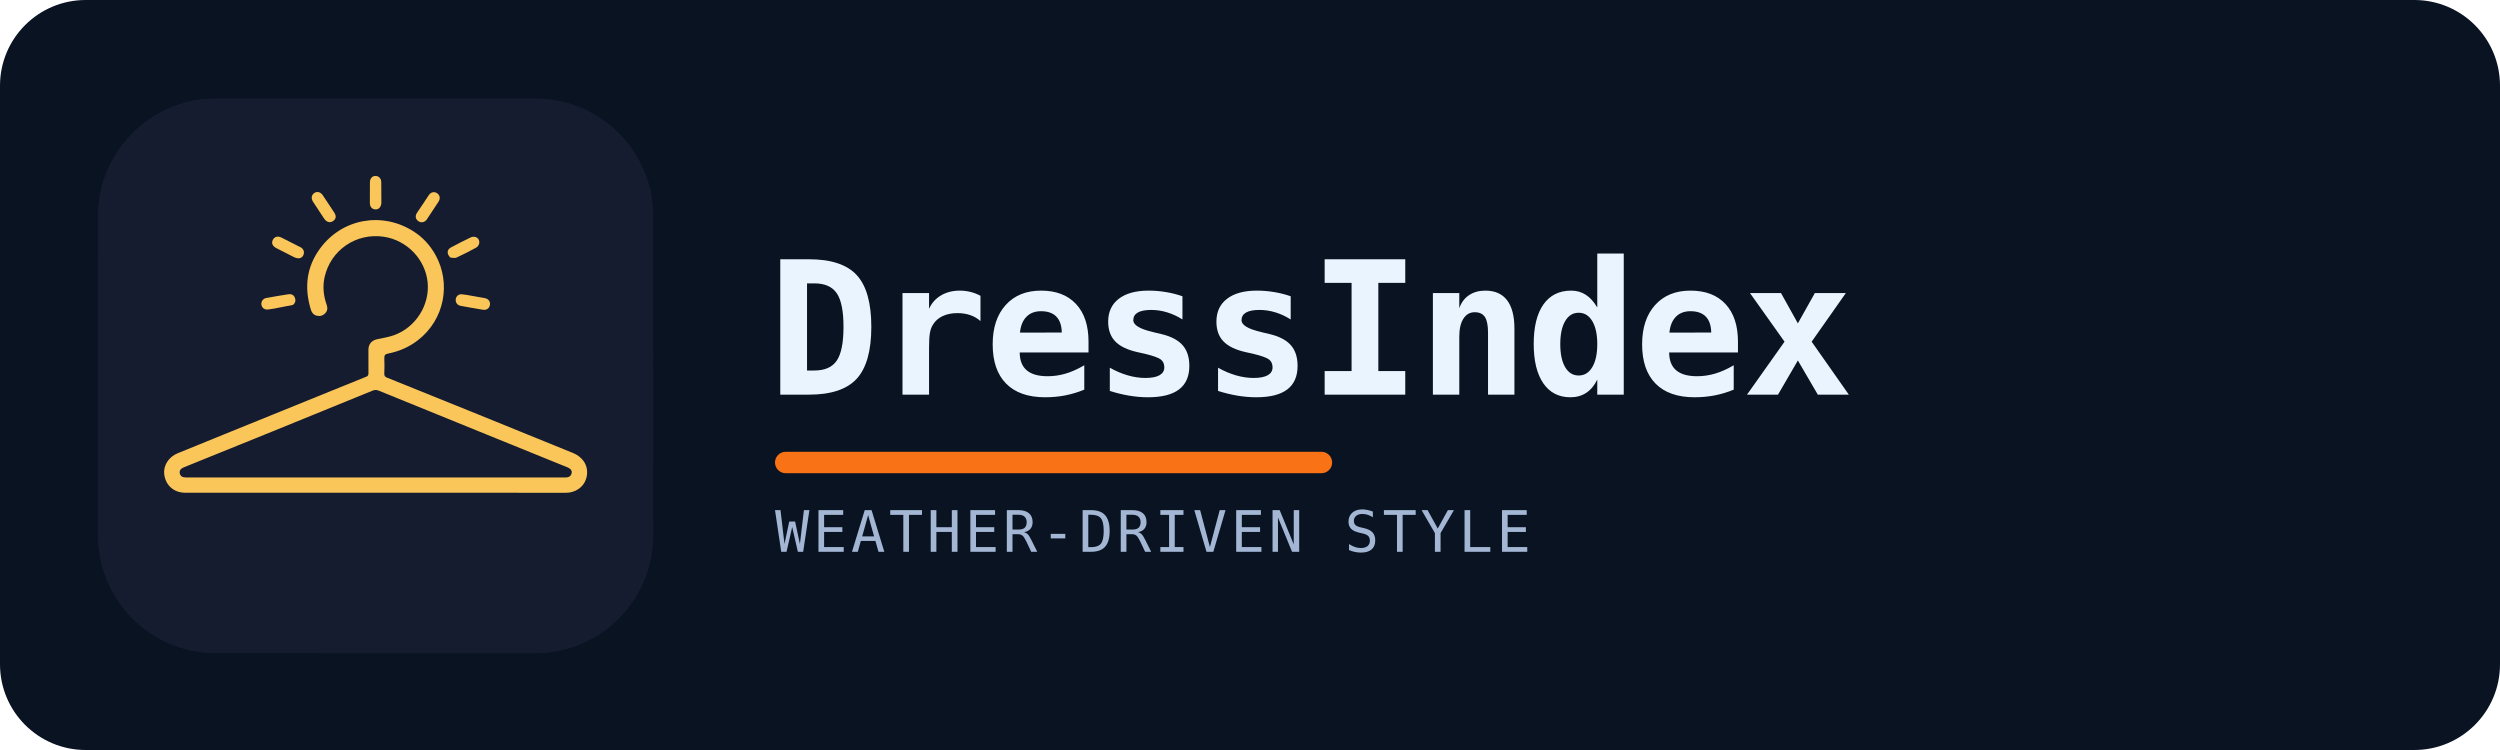
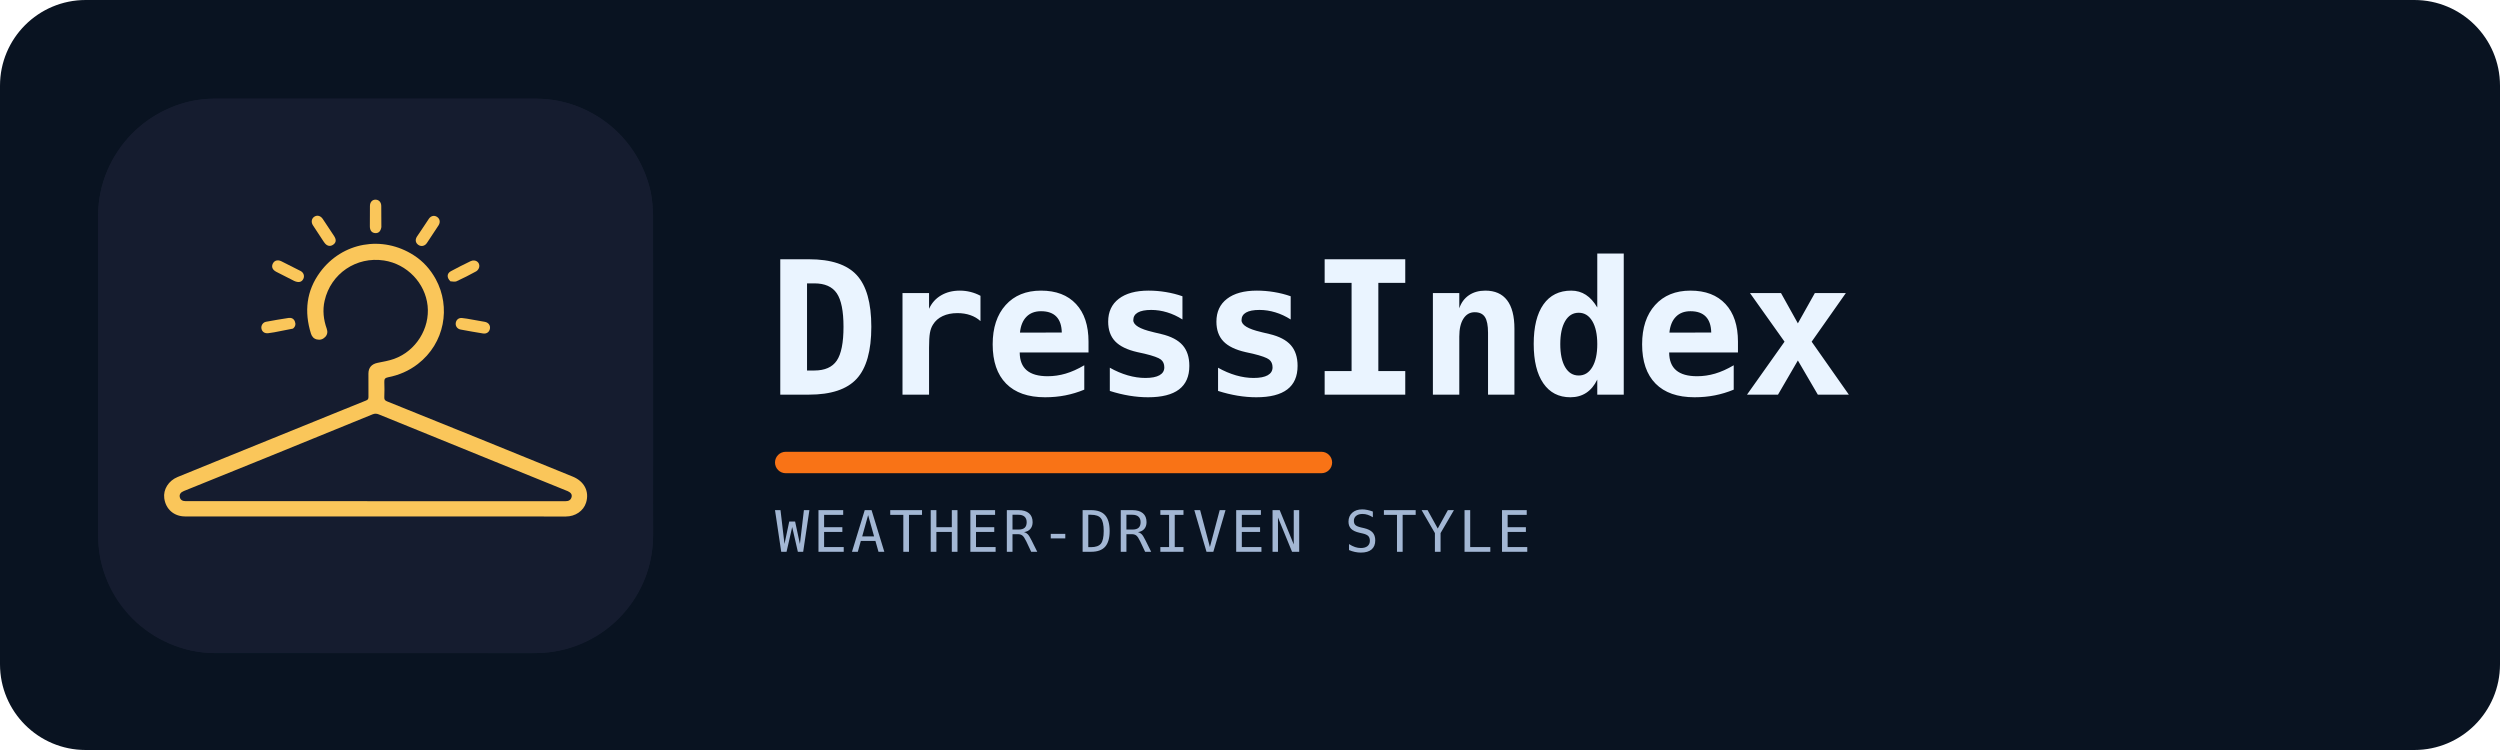
<svg xmlns="http://www.w3.org/2000/svg" width="1400" height="420" viewBox="0 0 1400 420" fill="none">
  <rect width="1400" height="420" rx="48" fill="#091321" />
  <g transform="translate(40 40) scale(0.3320312)">
    <rect x="45" y="46" width="936" height="935" rx="198" fill="#151C2F" />
    <path fill="#151C2F" opacity="1" stroke="none" d="     M981.04,654       C981.038,695.331 980.73,736.165 981.112,776.993       C981.572,826.083 966.674,869.703 935.711,907.716       C909.271,940.176 875.561,961.76 835.417,973.41       C815.925,979.067 796.084,981.206 775.743,981.181       C597.753,980.964 419.761,981.155 241.77,980.97       C204.738,980.932 170.606,970.091 139.225,950.515       C106.125,929.867 81.285,901.775 64.4,866.709       C54.125,845.37 47.581,822.894 45.937,799.165       C45.362,790.871 44.999,782.544 44.997,774.232       C44.948,597.408 44.879,420.583 45.027,243.759       C45.064,199.666 59.089,160.137 85.522,124.866       C106.595,96.745 133.57,76.099 165.457,61.954       C188.964,51.527 213.777,45.968 239.616,45.963       C420.94,45.927 602.265,45.938 783.589,45.96       C819.416,45.965 852.561,55.489 883.349,73.807       C922.573,97.143 950.292,130.274 967.401,172.298       C974.395,189.475 979.303,207.532 979.844,226.099       C980.862,261.055 980.964,296.044 981.005,331.02       C981.129,438.513 981.044,546.006 981.04,654      M614.338,310.123       C605.369,293.724 593.152,280.189 577.477,270.093       C524.468,235.951 456.724,247.857 419.365,298.596       C396.198,330.06 392.424,365.2 403.977,402.196       C405.493,407.05 408.557,410.709 413.751,411.993       C419.219,413.343 424.064,411.948 427.95,407.952       C431.809,403.984 432.443,399.114 430.631,394.029       C425.135,378.605 423.388,362.806 427.004,346.816       C437.389,300.893 480.559,271.76 527.194,278.873       C565.879,284.774 596.689,316.78 600.734,355.267       C604.753,393.504 581.004,431.548 544.162,444.832       C535.154,448.08 525.486,449.568 516.056,451.554       C506.248,453.619 500.927,459.698 500.904,469.618       C500.875,482.782 500.796,495.948 500.971,509.11       C501.013,512.287 499.933,513.852 497.022,514.998       C484.163,520.062 471.383,525.326 458.577,530.521       C391.765,557.624 324.95,584.722 258.143,611.837       C231.76,622.545 205.358,633.206 179.032,644.052       C163.664,650.383 154.595,665.107 156.569,679.871       C159.011,698.137 172.692,710.382 191.351,710.539       C212.345,710.716 233.342,710.547 254.338,710.548       C395.146,710.549 535.953,710.546 676.76,710.567       C729.084,710.575 781.408,710.655 833.732,710.682       C849.915,710.69 863.66,701.269 867.998,687.278       C873.846,668.415 865.015,651.294 845.352,643.302       C792.13,621.672 738.93,599.99 685.691,578.401       C634.614,557.688 583.515,537.026 532.365,516.492       C528.878,515.093 527.547,513.466 527.685,509.667       C528.001,501.013 528.1,492.328 527.727,483.68       C527.518,478.824 529.016,476.825 533.918,475.876       C552.331,472.307 569.236,465.01 584.142,453.525       C629.931,418.245 640.018,357.222 614.338,310.123      M373.963,393.549       C378.058,390.219 378.62,385.904 376.732,381.387       C374.819,376.807 370.788,375.069 366.083,375.801       C353.422,377.771 340.768,379.828 328.183,382.223       C322.707,383.266 319.398,388.898 320.506,393.935       C321.708,399.4 326.096,402.263 332.178,401.469       C335.479,401.037 338.782,400.585 342.054,399.973       C352.491,398.021 362.914,395.99 373.963,393.549      M675.29,378.415       C669.707,377.53 664.151,376.297 658.534,375.859       C652.832,375.414 648.802,379.114 648.161,384.466       C647.544,389.626 650.837,394.3 656.313,395.321       C668.903,397.669 681.514,399.918 694.159,401.945       C700.329,402.934 704.953,399.452 705.851,393.786       C706.747,388.139 703.378,383.519 697.256,382.348       C690.232,381.004 683.17,379.86 675.29,378.415      M639.458,314.164       C642.804,314.162 646.641,315.233 649.41,313.968       C660.726,308.797 671.834,303.127 682.731,297.119       C685.101,295.813 687.328,292.541 687.816,289.847       C689.275,281.784 681.172,276.257 673.306,279.993       C662.066,285.332 650.993,291.044 640.017,296.913       C633.072,300.626 632.739,307.786 639.458,314.164      M375.936,313.45       C383.002,316.661 388.248,315.512 391.013,310.146       C393.586,305.155 391.753,299.284 386.51,296.578       C375.746,291.022 364.947,285.528 354.079,280.177       C347.815,277.092 342.26,278.777 339.615,284.204       C336.98,289.612 339.13,294.696 345.528,297.977       C355.424,303.052 365.345,308.08 375.936,313.45      M425.046,246.516       C425.527,247.193 426.017,247.864 426.489,248.548       C430.575,254.463 436.174,255.874 441.363,252.294       C446.579,248.695 447.109,243.829 442.958,237.56       C436.631,228.004 430.303,218.448 423.965,208.899       C420.253,203.307 414.357,201.782 409.475,205.128       C404.813,208.324 403.961,214.424 407.417,219.671       C413.172,228.409 418.911,237.159 425.046,246.516      M591.347,225.801       C588.46,230.082 585.499,234.314 582.705,238.655       C579.32,243.915 580.363,249.386 585.218,252.642       C590.069,255.895 596.124,254.54 599.537,249.385       C606.066,239.526 612.571,229.65 619.077,219.776       C622.568,214.479 621.591,208.632 616.683,205.353       C611.955,202.192 606.29,203.449 602.817,208.56       C599.073,214.069 595.441,219.656 591.347,225.801      M522.733,222.093       C522.685,210.305 522.725,198.515 522.552,186.729       C522.457,180.253 518.191,176.061 512.36,176.277       C507.124,176.47 503.506,180.71 503.461,186.879       C503.377,198.336 503.349,209.794 503.324,221.252       C503.309,228.257 506.537,232.291 512.406,232.686       C517.972,233.061 521.586,229.678 522.733,222.093      z" />
-     <path fill="#FAC65A" opacity="1" stroke="none" d="     M614.525,310.442       C640.018,357.222 629.931,418.245 584.142,453.525       C569.236,465.01 552.331,472.307 533.918,475.876       C529.016,476.825 527.518,478.824 527.727,483.68       C528.1,492.328 528.001,501.013 527.685,509.667       C527.547,513.466 528.878,515.093 532.365,516.492       C583.515,537.026 634.614,557.688 685.691,578.401       C738.93,599.99 792.13,621.672 845.352,643.302       C865.015,651.294 873.846,668.415 867.998,687.278       C863.66,701.269 849.915,710.69 833.732,710.682       C781.408,710.655 729.084,710.575 676.76,710.567       C535.953,710.546 395.146,710.549 254.338,710.548       C233.342,710.547 212.345,710.716 191.351,710.539       C172.692,710.382 159.011,698.137 156.569,679.871       C154.595,665.107 163.664,650.383 179.032,644.052       C205.358,633.206 231.76,622.545 258.143,611.837       C324.95,584.722 391.765,557.624 458.577,530.521       C471.383,525.326 484.163,520.062 497.022,514.998       C499.933,513.852 501.013,512.287 500.971,509.11       C500.796,495.948 500.875,482.782 500.904,469.618       C500.927,459.698 506.248,453.619 516.056,451.554       C525.486,449.568 535.154,448.08 544.162,444.832       C581.004,431.548 604.753,393.504 600.734,355.267       C596.689,316.78 565.879,284.774 527.194,278.873       C480.559,271.76 437.389,300.893 427.004,346.816       C423.388,362.806 425.135,378.605 430.631,394.029       C432.443,399.114 431.809,403.984 427.95,407.952       C424.064,411.948 419.219,413.343 413.751,411.993       C408.557,410.709 405.493,407.05 403.977,402.196       C392.424,365.2 396.198,330.06 419.365,298.596       C456.724,247.857 524.468,235.951 577.477,270.093       C593.152,280.189 605.369,293.724 614.525,310.442      M837.329,668.017       C796.597,651.493 755.859,634.983 715.134,618.442       C649.572,591.815 584.01,565.186 518.482,538.474       C514.861,536.998 511.698,536.808 507.997,538.322       C451.134,561.59 394.241,584.786 337.319,607.906       C288.109,627.894 238.854,647.768 189.616,667.684       C184.221,669.865 181.853,673.266 182.704,677.746       C183.58,682.359 186.91,684.74 192.699,684.788       C197.197,684.825 201.696,684.761 206.195,684.761       C415.295,684.777 624.395,684.793 833.495,684.826       C838.338,684.826 842.084,683.07 843.465,678.227       C844.85,673.366 842.18,670.33 837.329,668.017      z" />
-     <path fill="#FAC65A" opacity="1" stroke="none" d="     M373.653,393.77       C362.914,395.99 352.491,398.021 342.054,399.973       C338.782,400.585 335.479,401.037 332.178,401.469       C326.096,402.263 321.708,399.4 320.506,393.935       C319.398,388.898 322.707,383.266 328.183,382.223       C340.768,379.828 353.422,377.771 366.083,375.801       C370.788,375.069 374.819,376.807 376.732,381.387       C378.62,385.904 378.058,390.219 373.653,393.77      z" />
-     <path fill="#FAC65A" opacity="1" stroke="none" d="     M675.707,378.522       C683.17,379.86 690.232,381.004 697.256,382.348       C703.378,383.519 706.747,388.139 705.851,393.786       C704.953,399.452 700.329,402.934 694.159,401.945       C681.514,399.918 668.903,397.669 656.313,395.321       C650.837,394.3 647.544,389.626 648.161,384.466       C648.802,379.114 652.832,375.414 658.534,375.859       C664.151,376.297 669.707,377.53 675.707,378.522      z" />
-     <path fill="#FAC65A" opacity="1" stroke="none" d="     M639.144,313.97       C632.739,307.786 633.072,300.626 640.017,296.913       C650.993,291.044 662.066,285.332 673.306,279.993       C681.172,276.257 689.275,281.784 687.816,289.847       C687.328,292.541 685.101,295.813 682.731,297.119       C671.834,303.127 660.726,308.797 649.41,313.968       C646.641,315.233 642.804,314.162 639.144,313.97      z" />
-     <path fill="#FAC65A" opacity="1" stroke="none" d="     M375.596,313.289       C365.345,308.08 355.424,303.052 345.528,297.977       C339.13,294.696 336.98,289.612 339.615,284.204       C342.26,278.777 347.815,277.092 354.079,280.177       C364.947,285.528 375.746,291.022 386.51,296.578       C391.753,299.284 393.586,305.155 391.013,310.146       C388.248,315.512 383.002,316.661 375.596,313.289      z" />
-     <path fill="#FAC65A" opacity="1" stroke="none" d="     M424.851,246.21       C418.911,237.159 413.172,228.409 407.417,219.671       C403.961,214.424 404.813,208.324 409.475,205.128       C414.357,201.782 420.253,203.307 423.965,208.899       C430.303,218.448 436.631,228.004 442.958,237.56       C447.109,243.829 446.579,248.695 441.363,252.294       C436.174,255.874 430.575,254.463 426.489,248.548       C426.017,247.864 425.527,247.193 424.851,246.21      z" />
-     <path fill="#FAC65A" opacity="1" stroke="none" d="     M591.554,225.505       C595.441,219.656 599.073,214.069 602.817,208.56       C606.29,203.449 611.955,202.192 616.683,205.353       C621.591,208.632 622.568,214.479 619.077,219.776       C612.571,229.65 606.066,239.526 599.537,249.385       C596.124,254.54 590.069,255.895 585.218,252.642       C580.363,249.386 579.32,243.915 582.705,238.655       C585.499,234.314 588.46,230.082 591.554,225.505      z" />
-     <path fill="#FAC65A" opacity="1" stroke="none" d="     M522.751,222.539       C521.586,229.678 517.972,233.061 512.406,232.686       C506.537,232.291 503.309,228.257 503.324,221.252       C503.349,209.794 503.377,198.336 503.461,186.879       C503.506,180.71 507.124,176.47 512.36,176.277       C518.191,176.061 522.457,180.253 522.552,186.729       C522.725,198.515 522.685,210.305 522.751,222.539      z" />
+     <g transform="translate(0 40)">
+       <path fill="#FAC65A" opacity="1" stroke="none" d="     M614.525,310.442       C640.018,357.222 629.931,418.245 584.142,453.525       C569.236,465.01 552.331,472.307 533.918,475.876       C529.016,476.825 527.518,478.824 527.727,483.68       C528.1,492.328 528.001,501.013 527.685,509.667       C527.547,513.466 528.878,515.093 532.365,516.492       C583.515,537.026 634.614,557.688 685.691,578.401       C738.93,599.99 792.13,621.672 845.352,643.302       C865.015,651.294 873.846,668.415 867.998,687.278       C863.66,701.269 849.915,710.69 833.732,710.682       C781.408,710.655 729.084,710.575 676.76,710.567       C535.953,710.546 395.146,710.549 254.338,710.548       C233.342,710.547 212.345,710.716 191.351,710.539       C172.692,710.382 159.011,698.137 156.569,679.871       C154.595,665.107 163.664,650.383 179.032,644.052       C205.358,633.206 231.76,622.545 258.143,611.837       C324.95,584.722 391.765,557.624 458.577,530.521       C471.383,525.326 484.163,520.062 497.022,514.998       C499.933,513.852 501.013,512.287 500.971,509.11       C500.796,495.948 500.875,482.782 500.904,469.618       C500.927,459.698 506.248,453.619 516.056,451.554       C525.486,449.568 535.154,448.08 544.162,444.832       C581.004,431.548 604.753,393.504 600.734,355.267       C596.689,316.78 565.879,284.774 527.194,278.873       C480.559,271.76 437.389,300.893 427.004,346.816       C423.388,362.806 425.135,378.605 430.631,394.029       C432.443,399.114 431.809,403.984 427.95,407.952       C424.064,411.948 419.219,413.343 413.751,411.993       C408.557,410.709 405.493,407.05 403.977,402.196       C392.424,365.2 396.198,330.06 419.365,298.596       C456.724,247.857 524.468,235.951 577.477,270.093       C593.152,280.189 605.369,293.724 614.525,310.442      M837.329,668.017       C796.597,651.493 755.859,634.983 715.134,618.442       C649.572,591.815 584.01,565.186 518.482,538.474       C514.861,536.998 511.698,536.808 507.997,538.322       C451.134,561.59 394.241,584.786 337.319,607.906       C288.109,627.894 238.854,647.768 189.616,667.684       C184.221,669.865 181.853,673.266 182.704,677.746       C183.58,682.359 186.91,684.74 192.699,684.788       C197.197,684.825 201.696,684.761 206.195,684.761       C415.295,684.777 624.395,684.793 833.495,684.826       C838.338,684.826 842.084,683.07 843.465,678.227       C844.85,673.366 842.18,670.33 837.329,668.017      z" />
+       <path fill="#FAC65A" opacity="1" stroke="none" d="     M373.653,393.77       C362.914,395.99 352.491,398.021 342.054,399.973       C338.782,400.585 335.479,401.037 332.178,401.469       C326.096,402.263 321.708,399.4 320.506,393.935       C319.398,388.898 322.707,383.266 328.183,382.223       C340.768,379.828 353.422,377.771 366.083,375.801       C370.788,375.069 374.819,376.807 376.732,381.387       C378.62,385.904 378.058,390.219 373.653,393.77      z" />
+       <path fill="#FAC65A" opacity="1" stroke="none" d="     M675.707,378.522       C683.17,379.86 690.232,381.004 697.256,382.348       C703.378,383.519 706.747,388.139 705.851,393.786       C704.953,399.452 700.329,402.934 694.159,401.945       C681.514,399.918 668.903,397.669 656.313,395.321       C650.837,394.3 647.544,389.626 648.161,384.466       C648.802,379.114 652.832,375.414 658.534,375.859       C664.151,376.297 669.707,377.53 675.707,378.522      z" />
+       <path fill="#FAC65A" opacity="1" stroke="none" d="     M639.144,313.97       C632.739,307.786 633.072,300.626 640.017,296.913       C650.993,291.044 662.066,285.332 673.306,279.993       C681.172,276.257 689.275,281.784 687.816,289.847       C687.328,292.541 685.101,295.813 682.731,297.119       C671.834,303.127 660.726,308.797 649.41,313.968       C646.641,315.233 642.804,314.162 639.144,313.97      z" />
+       <path fill="#FAC65A" opacity="1" stroke="none" d="     M375.596,313.289       C365.345,308.08 355.424,303.052 345.528,297.977       C339.13,294.696 336.98,289.612 339.615,284.204       C342.26,278.777 347.815,277.092 354.079,280.177       C364.947,285.528 375.746,291.022 386.51,296.578       C391.753,299.284 393.586,305.155 391.013,310.146       C388.248,315.512 383.002,316.661 375.596,313.289      z" />
+       <path fill="#FAC65A" opacity="1" stroke="none" d="     M424.851,246.21       C418.911,237.159 413.172,228.409 407.417,219.671       C403.961,214.424 404.813,208.324 409.475,205.128       C414.357,201.782 420.253,203.307 423.965,208.899       C430.303,218.448 436.631,228.004 442.958,237.56       C447.109,243.829 446.579,248.695 441.363,252.294       C436.174,255.874 430.575,254.463 426.489,248.548       C426.017,247.864 425.527,247.193 424.851,246.21      z" />
+       <path fill="#FAC65A" opacity="1" stroke="none" d="     M591.554,225.505       C595.441,219.656 599.073,214.069 602.817,208.56       C606.29,203.449 611.955,202.192 616.683,205.353       C621.591,208.632 622.568,214.479 619.077,219.776       C612.571,229.65 606.066,239.526 599.537,249.385       C596.124,254.54 590.069,255.895 585.218,252.642       C580.363,249.386 579.32,243.915 582.705,238.655       C585.499,234.314 588.46,230.082 591.554,225.505      z" />
+       <path fill="#FAC65A" opacity="1" stroke="none" d="     M522.751,222.539       C521.586,229.678 517.972,233.061 512.406,232.686       C506.537,232.291 503.309,228.257 503.324,221.252       C503.349,209.794 503.377,198.336 503.461,186.879       C503.506,180.71 507.124,176.47 512.36,176.277       C518.191,176.061 522.457,180.253 522.552,186.729       C522.725,198.515 522.685,210.305 522.751,222.539      z" />
+     </g>
  </g>
  <g transform="translate(430 95)">
-     <text x="0" y="126" fill="#EAF4FF" font-family="'JetBrains Mono', 'Fira Code', monospace" font-size="104" font-weight="700" letter-spacing="-2">DressIndex</text>
+     <text x="0" y="126" fill="#EAF4FF" font-family="JetBrains Mono, Fira Code, monospace" font-size="104" font-weight="700" letter-spacing="-2">DressIndex</text>
    <rect x="4" y="158" width="312" height="12" rx="6" fill="#F97316" />
-     <text x="4" y="214" fill="#A3B7D4" font-family="'JetBrains Mono', 'Fira Code', monospace" font-size="32" font-weight="500" letter-spacing="2">WEATHER-DRIVEN STYLE</text>
+     <text x="4" y="214" fill="#A3B7D4" font-family="JetBrains Mono, Fira Code, monospace" font-size="32" font-weight="500" letter-spacing="2">WEATHER-DRIVEN STYLE</text>
  </g>
</svg>
